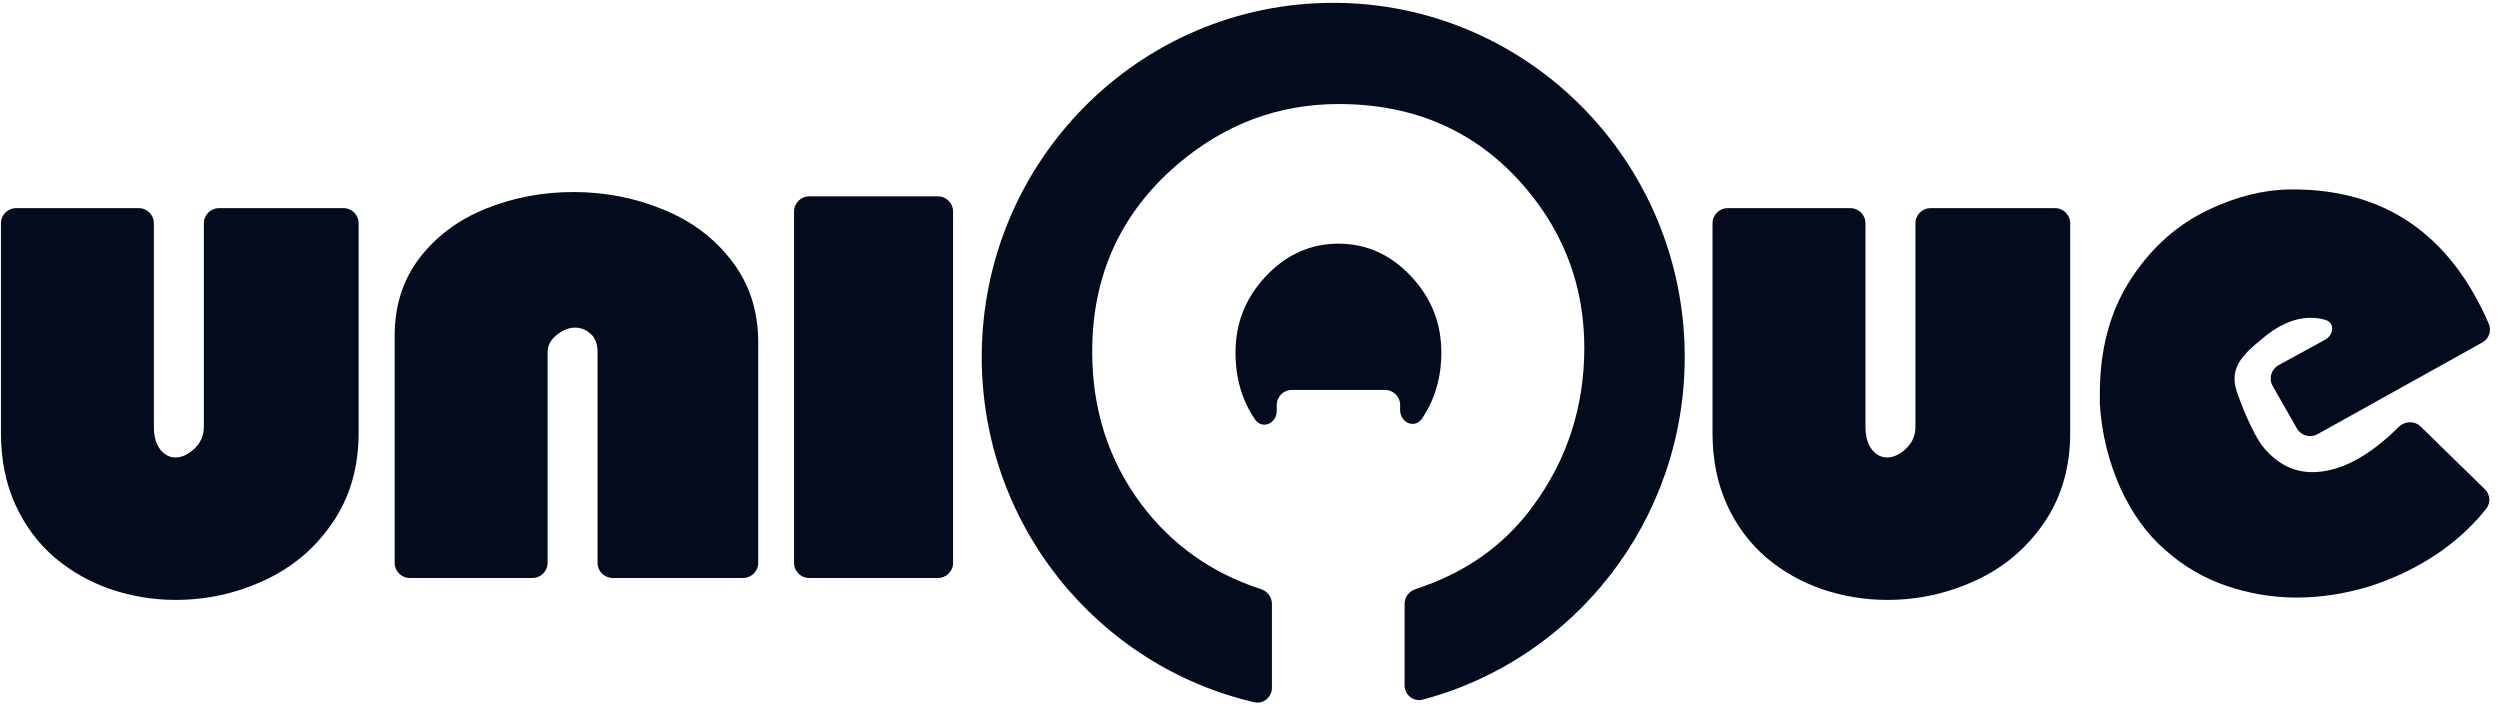
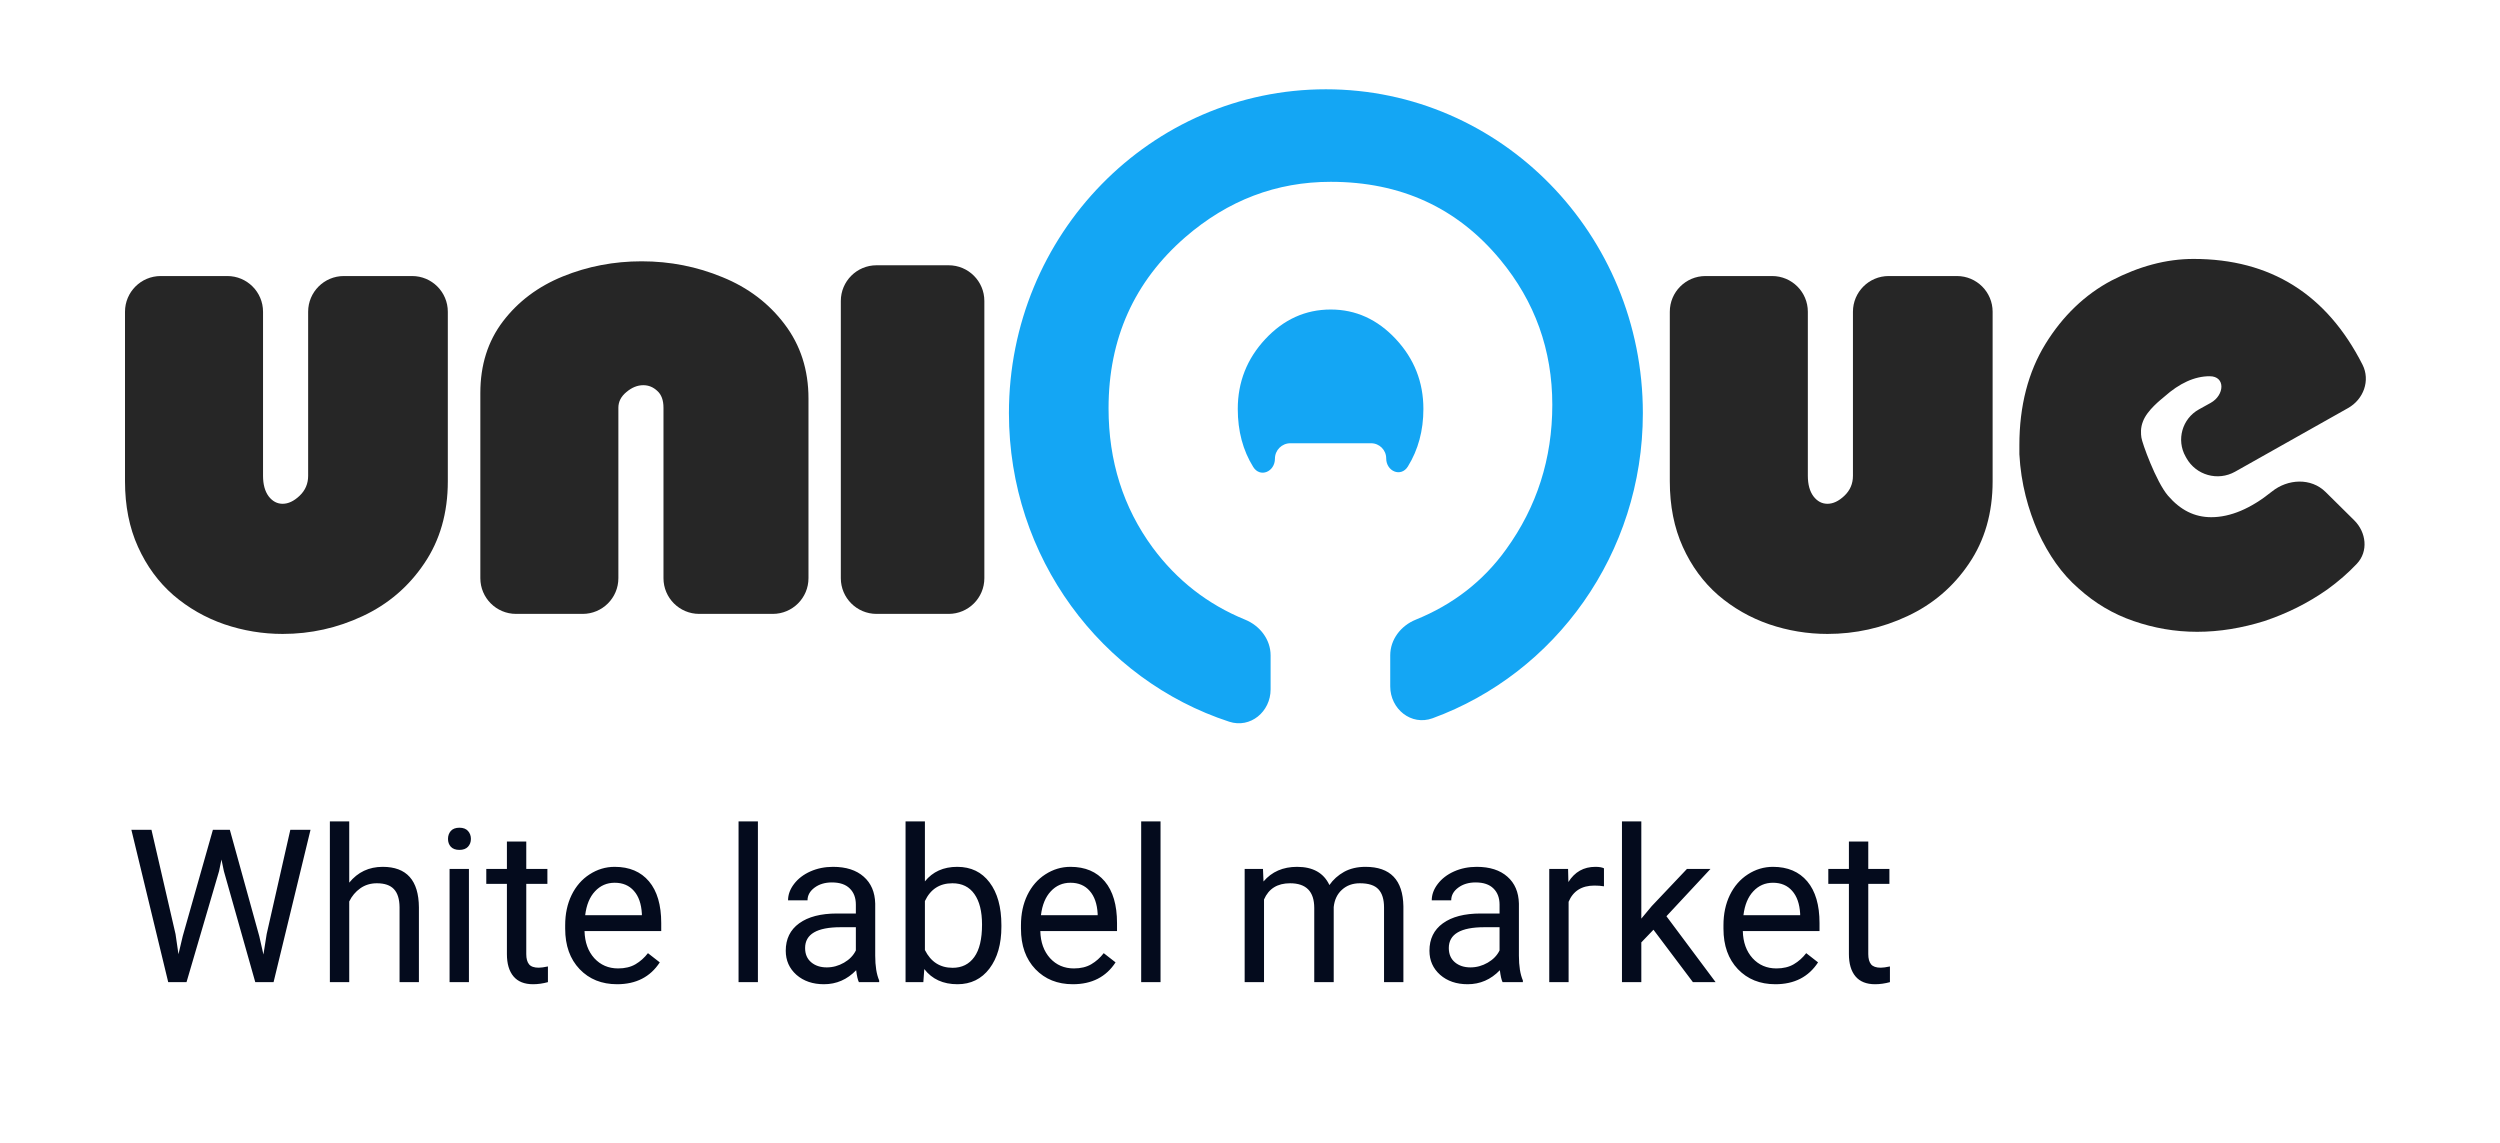
- <svg xmlns="http://www.w3.org/2000/svg" width="127" height="36" viewBox="0 0 127 36" fill="none">
-   <path fill-rule="evenodd" clip-rule="evenodd" d="M71.353 34.814C71.353 35.301 71.801 35.666 72.272 35.541C79.933 33.516 85.584 26.491 85.584 18.136C85.584 8.199 77.59 0.144 67.728 0.144C57.867 0.144 49.872 8.199 49.872 18.136C49.872 26.683 55.786 33.838 63.716 35.673C64.182 35.781 64.614 35.418 64.614 34.94V30.677C64.614 30.333 64.384 30.033 64.057 29.927C61.545 29.111 59.514 27.668 57.963 25.595C56.31 23.372 55.484 20.796 55.484 17.866C55.484 13.996 56.927 10.826 59.813 8.355C62.211 6.308 64.94 5.285 68.001 5.285C71.946 5.285 75.129 6.726 77.55 9.608C79.505 11.937 80.483 14.625 80.483 17.672C80.483 20.66 79.615 23.337 77.881 25.701C76.427 27.698 74.436 29.106 71.909 29.927C71.582 30.033 71.353 30.332 71.353 30.676V34.814ZM71.126 20.575C71.126 20.151 70.782 19.807 70.358 19.807H65.626C65.202 19.807 64.859 20.151 64.859 20.575V20.867C64.859 21.518 64.12 21.84 63.752 21.303C63.093 20.344 62.764 19.21 62.764 17.902C62.764 16.408 63.282 15.114 64.317 14.02C65.353 12.925 66.581 12.378 68.001 12.378C69.409 12.378 70.631 12.925 71.667 14.02C72.703 15.114 73.22 16.408 73.22 17.902C73.22 19.171 72.895 20.289 72.244 21.256C71.877 21.802 71.126 21.483 71.126 20.824V20.575Z" fill="#040B1D" />
-   <path d="M0.048 11.342C0.048 10.918 0.392 10.574 0.816 10.574H7.049C7.474 10.574 7.817 10.918 7.817 11.342V21.682C7.817 22.166 7.924 22.548 8.137 22.828C8.351 23.102 8.612 23.238 8.921 23.238C9.238 23.238 9.554 23.091 9.871 22.797C10.194 22.495 10.356 22.123 10.356 21.682V11.342C10.356 10.918 10.7 10.574 11.124 10.574H17.45C17.874 10.574 18.218 10.918 18.218 11.342V21.987C18.218 23.747 17.774 25.272 16.887 26.562C16.006 27.853 14.851 28.827 13.42 29.486C11.996 30.146 10.497 30.475 8.921 30.475C7.8 30.475 6.707 30.297 5.64 29.939C4.574 29.574 3.618 29.034 2.772 28.319C1.933 27.597 1.269 26.703 0.781 25.637C0.292 24.571 0.048 23.354 0.048 21.987V11.342Z" fill="#040B1D" />
-   <path d="M20.816 29.361C20.392 29.361 20.048 29.018 20.048 28.593V17.076C20.048 15.526 20.471 14.2 21.317 13.1C22.17 11.992 23.295 11.157 24.691 10.596C26.088 10.035 27.567 9.755 29.128 9.755C30.724 9.755 32.24 10.049 33.678 10.638C35.123 11.22 36.289 12.093 37.176 13.257C38.07 14.421 38.517 15.796 38.517 17.381V28.593C38.517 29.018 38.173 29.361 37.749 29.361H31.124C30.7 29.361 30.356 29.018 30.356 28.593V17.896C30.356 17.475 30.239 17.163 30.005 16.96C29.778 16.75 29.517 16.644 29.221 16.644C28.891 16.644 28.574 16.77 28.272 17.023C27.969 17.268 27.818 17.559 27.818 17.896V28.593C27.818 29.018 27.474 29.361 27.05 29.361H20.816Z" fill="#040B1D" />
-   <path d="M41.105 29.361C40.681 29.361 40.337 29.018 40.337 28.593V10.743C40.337 10.319 40.681 9.975 41.105 9.975H47.648C48.072 9.975 48.416 10.319 48.416 10.743V28.593C48.416 29.018 48.072 29.361 47.648 29.361H41.105Z" fill="#040B1D" />
-   <path d="M86.996 11.342C86.996 10.918 87.34 10.574 87.764 10.574H93.998C94.422 10.574 94.766 10.918 94.766 11.342V21.682C94.766 22.166 94.872 22.548 95.085 22.828C95.299 23.102 95.56 23.238 95.87 23.238C96.186 23.238 96.502 23.091 96.819 22.797C97.142 22.495 97.304 22.123 97.304 21.682V11.342C97.304 10.918 97.647 10.574 98.072 10.574H104.398C104.822 10.574 105.166 10.918 105.166 11.342V21.987C105.166 23.747 104.722 25.272 103.835 26.562C102.954 27.853 101.799 28.827 100.368 29.486C98.944 30.146 97.445 30.475 95.87 30.475C94.748 30.475 93.655 30.297 92.588 29.939C91.522 29.574 90.566 29.034 89.72 28.319C88.881 27.597 88.217 26.703 87.729 25.637C87.24 24.571 86.996 23.354 86.996 21.987V11.342Z" fill="#040B1D" />
-   <path d="M126.432 16.452C126.585 16.804 126.437 17.212 126.102 17.398L117.725 22.059C117.357 22.263 116.893 22.134 116.685 21.768L115.452 19.606C115.24 19.233 115.374 18.759 115.75 18.552L118.108 17.261C118.555 17.016 118.626 16.404 118.139 16.254C117.905 16.181 117.652 16.145 117.384 16.145C116.533 16.145 115.682 16.534 114.831 17.282C114.654 17.432 113.862 18.03 113.627 18.658C113.48 19.017 113.51 19.346 113.539 19.556C113.569 19.825 114.361 22.009 115.036 22.787C115.74 23.595 116.533 23.984 117.472 23.984C118.836 23.984 120.317 23.22 121.852 21.691C122.161 21.383 122.662 21.365 122.973 21.67L126.233 24.856C126.497 25.114 126.542 25.525 126.317 25.817C125.693 26.624 124.915 27.35 124.017 27.993C122.901 28.771 121.727 29.34 120.465 29.759C119.203 30.148 117.941 30.357 116.679 30.357C115.417 30.357 114.244 30.148 113.099 29.759C111.954 29.37 110.927 28.771 109.988 27.933C109.049 27.126 108.315 26.078 107.728 24.822C107.171 23.565 106.76 22.129 106.672 20.483C106.672 20.394 106.672 20.364 106.672 20.214C106.672 20.064 106.672 19.975 106.672 19.975C106.672 17.791 107.171 15.906 108.139 14.35C109.108 12.794 110.37 11.597 111.866 10.819C113.392 10.041 114.919 9.622 116.474 9.622C121.139 9.622 124.458 11.899 126.432 16.452Z" fill="#040B1D" />
+ <svg xmlns="http://www.w3.org/2000/svg" width="140" height="64" viewBox="0 0 140 64" fill="none">
+   <path d="M9.83 52.31L9.994 53.435L10.234 52.422L11.922 46.469H12.871L14.518 52.422L14.752 53.453L14.934 52.305L16.258 46.469H17.389L15.32 55H14.295L12.537 48.783L12.402 48.133L12.268 48.783L10.445 55H9.42L7.357 46.469H8.482L9.83 52.31ZM19.557 49.428C20.037 48.838 20.662 48.543 21.432 48.543C22.771 48.543 23.447 49.299 23.459 50.81V55H22.375V50.805C22.371 50.348 22.266 50.01 22.059 49.791C21.855 49.572 21.537 49.463 21.104 49.463C20.752 49.463 20.443 49.557 20.178 49.744C19.912 49.932 19.705 50.178 19.557 50.482V55H18.473V46H19.557V49.428ZM26.26 55H25.176V48.66H26.26V55ZM25.088 46.978C25.088 46.803 25.141 46.654 25.246 46.533C25.355 46.412 25.516 46.352 25.727 46.352C25.938 46.352 26.098 46.412 26.207 46.533C26.316 46.654 26.371 46.803 26.371 46.978C26.371 47.154 26.316 47.301 26.207 47.418C26.098 47.535 25.938 47.594 25.727 47.594C25.516 47.594 25.355 47.535 25.246 47.418C25.141 47.301 25.088 47.154 25.088 46.978ZM29.471 47.125V48.66H30.654V49.498H29.471V53.43C29.471 53.684 29.523 53.875 29.629 54.004C29.734 54.129 29.914 54.191 30.168 54.191C30.293 54.191 30.465 54.168 30.684 54.121V55C30.398 55.078 30.121 55.117 29.852 55.117C29.367 55.117 29.002 54.971 28.756 54.678C28.51 54.385 28.387 53.969 28.387 53.43V49.498H27.232V48.66H28.387V47.125H29.471ZM34.557 55.117C33.697 55.117 32.998 54.836 32.459 54.273C31.92 53.707 31.65 52.951 31.65 52.006V51.807C31.65 51.178 31.77 50.617 32.008 50.125C32.25 49.629 32.586 49.242 33.016 48.965C33.449 48.684 33.918 48.543 34.422 48.543C35.246 48.543 35.887 48.815 36.344 49.357C36.801 49.9 37.029 50.678 37.029 51.69V52.141H32.734C32.75 52.766 32.932 53.272 33.279 53.658C33.631 54.041 34.076 54.232 34.615 54.232C34.998 54.232 35.322 54.154 35.588 53.998C35.853 53.842 36.086 53.635 36.285 53.377L36.947 53.893C36.416 54.709 35.619 55.117 34.557 55.117ZM34.422 49.434C33.984 49.434 33.617 49.594 33.32 49.914C33.023 50.23 32.84 50.676 32.77 51.25H35.945V51.168C35.914 50.617 35.766 50.191 35.5 49.891C35.234 49.586 34.875 49.434 34.422 49.434ZM42.443 55H41.359V46H42.443V55ZM48.098 55C48.035 54.875 47.984 54.652 47.945 54.332C47.441 54.855 46.84 55.117 46.141 55.117C45.516 55.117 45.002 54.941 44.6 54.59C44.201 54.234 44.002 53.785 44.002 53.242C44.002 52.582 44.252 52.07 44.752 51.707C45.256 51.34 45.963 51.156 46.873 51.156H47.928V50.658C47.928 50.279 47.815 49.978 47.588 49.756C47.361 49.529 47.027 49.416 46.586 49.416C46.199 49.416 45.875 49.514 45.613 49.709C45.352 49.904 45.221 50.141 45.221 50.418H44.131C44.131 50.102 44.242 49.797 44.465 49.504C44.691 49.207 44.996 48.973 45.379 48.801C45.766 48.629 46.19 48.543 46.65 48.543C47.381 48.543 47.953 48.727 48.367 49.094C48.781 49.457 48.996 49.959 49.012 50.6V53.518C49.012 54.1 49.086 54.562 49.234 54.906V55H48.098ZM46.299 54.174C46.639 54.174 46.961 54.086 47.266 53.91C47.57 53.734 47.791 53.506 47.928 53.225V51.924H47.078C45.75 51.924 45.086 52.312 45.086 53.09C45.086 53.43 45.199 53.695 45.426 53.887C45.652 54.078 45.943 54.174 46.299 54.174ZM56.078 51.9C56.078 52.869 55.855 53.648 55.41 54.238C54.965 54.824 54.367 55.117 53.617 55.117C52.816 55.117 52.197 54.834 51.76 54.268L51.707 55H50.711V46H51.795V49.357C52.232 48.815 52.836 48.543 53.605 48.543C54.375 48.543 54.978 48.834 55.416 49.416C55.857 49.998 56.078 50.795 56.078 51.807V51.9ZM54.994 51.777C54.994 51.039 54.852 50.469 54.566 50.066C54.281 49.664 53.871 49.463 53.336 49.463C52.621 49.463 52.107 49.795 51.795 50.459V53.201C52.127 53.865 52.645 54.197 53.348 54.197C53.867 54.197 54.272 53.996 54.56 53.594C54.85 53.191 54.994 52.586 54.994 51.777ZM60.08 55.117C59.221 55.117 58.522 54.836 57.982 54.273C57.443 53.707 57.174 52.951 57.174 52.006V51.807C57.174 51.178 57.293 50.617 57.531 50.125C57.773 49.629 58.109 49.242 58.539 48.965C58.973 48.684 59.441 48.543 59.945 48.543C60.77 48.543 61.41 48.815 61.867 49.357C62.324 49.9 62.553 50.678 62.553 51.69V52.141H58.258C58.273 52.766 58.455 53.272 58.803 53.658C59.154 54.041 59.6 54.232 60.139 54.232C60.522 54.232 60.846 54.154 61.111 53.998C61.377 53.842 61.609 53.635 61.809 53.377L62.471 53.893C61.94 54.709 61.143 55.117 60.08 55.117ZM59.945 49.434C59.508 49.434 59.141 49.594 58.844 49.914C58.547 50.23 58.363 50.676 58.293 51.25H61.469V51.168C61.438 50.617 61.289 50.191 61.023 49.891C60.758 49.586 60.398 49.434 59.945 49.434ZM64.99 55H63.906V46H64.99V55ZM70.727 48.66L70.756 49.363C71.221 48.816 71.848 48.543 72.637 48.543C73.523 48.543 74.127 48.883 74.447 49.562C74.658 49.258 74.932 49.012 75.268 48.824C75.607 48.637 76.008 48.543 76.469 48.543C77.859 48.543 78.566 49.279 78.59 50.752V55H77.506V50.816C77.506 50.363 77.402 50.025 77.195 49.803C76.988 49.576 76.641 49.463 76.152 49.463C75.75 49.463 75.416 49.584 75.15 49.826C74.885 50.065 74.731 50.387 74.688 50.793V55H73.598V50.846C73.598 49.924 73.147 49.463 72.244 49.463C71.533 49.463 71.047 49.766 70.785 50.371V55H69.701V48.66H70.727ZM84.144 55C84.082 54.875 84.031 54.652 83.992 54.332C83.488 54.855 82.887 55.117 82.188 55.117C81.562 55.117 81.049 54.941 80.647 54.59C80.248 54.234 80.049 53.785 80.049 53.242C80.049 52.582 80.299 52.07 80.799 51.707C81.303 51.34 82.01 51.156 82.92 51.156H83.975V50.658C83.975 50.279 83.861 49.978 83.635 49.756C83.408 49.529 83.074 49.416 82.633 49.416C82.246 49.416 81.922 49.514 81.66 49.709C81.398 49.904 81.268 50.141 81.268 50.418H80.178C80.178 50.102 80.289 49.797 80.512 49.504C80.738 49.207 81.043 48.973 81.426 48.801C81.812 48.629 82.236 48.543 82.697 48.543C83.428 48.543 84 48.727 84.414 49.094C84.828 49.457 85.043 49.959 85.059 50.6V53.518C85.059 54.1 85.133 54.562 85.281 54.906V55H84.144ZM82.346 54.174C82.686 54.174 83.008 54.086 83.312 53.91C83.617 53.734 83.838 53.506 83.975 53.225V51.924H83.125C81.797 51.924 81.133 52.312 81.133 53.09C81.133 53.43 81.246 53.695 81.473 53.887C81.699 54.078 81.99 54.174 82.346 54.174ZM89.822 49.633C89.658 49.605 89.481 49.592 89.289 49.592C88.578 49.592 88.096 49.895 87.842 50.5V55H86.758V48.66H87.812L87.83 49.393C88.186 48.826 88.689 48.543 89.342 48.543C89.553 48.543 89.713 48.57 89.822 48.625V49.633ZM92.594 52.065L91.914 52.773V55H90.83V46H91.914V51.443L92.494 50.746L94.469 48.66H95.787L93.32 51.309L96.074 55H94.803L92.594 52.065ZM99.42 55.117C98.561 55.117 97.861 54.836 97.322 54.273C96.783 53.707 96.514 52.951 96.514 52.006V51.807C96.514 51.178 96.633 50.617 96.871 50.125C97.113 49.629 97.449 49.242 97.879 48.965C98.312 48.684 98.781 48.543 99.285 48.543C100.109 48.543 100.75 48.815 101.207 49.357C101.664 49.9 101.893 50.678 101.893 51.69V52.141H97.598C97.613 52.766 97.795 53.272 98.143 53.658C98.494 54.041 98.939 54.232 99.478 54.232C99.861 54.232 100.186 54.154 100.451 53.998C100.717 53.842 100.949 53.635 101.148 53.377L101.811 53.893C101.279 54.709 100.482 55.117 99.42 55.117ZM99.285 49.434C98.848 49.434 98.481 49.594 98.184 49.914C97.887 50.23 97.703 50.676 97.633 51.25H100.809V51.168C100.777 50.617 100.629 50.191 100.363 49.891C100.098 49.586 99.738 49.434 99.285 49.434ZM104.623 47.125V48.66H105.807V49.498H104.623V53.43C104.623 53.684 104.676 53.875 104.781 54.004C104.887 54.129 105.066 54.191 105.32 54.191C105.445 54.191 105.617 54.168 105.836 54.121V55C105.551 55.078 105.273 55.117 105.004 55.117C104.52 55.117 104.154 54.971 103.908 54.678C103.662 54.385 103.539 53.969 103.539 53.43V49.498H102.385V48.66H103.539V47.125H104.623Z" fill="#040B1D" />
+   <path fill-rule="evenodd" clip-rule="evenodd" d="M77.853 38.436C77.853 39.706 79.028 40.658 80.221 40.223C87.087 37.717 92 31.014 92 23.137C92 13.12 84.053 5 74.25 5C64.447 5 56.5 13.12 56.5 23.137C56.5 31.226 61.681 38.077 68.837 40.416C70.022 40.803 71.154 39.855 71.154 38.608V36.703C71.154 35.809 70.554 35.039 69.727 34.701C67.629 33.844 65.901 32.496 64.543 30.657C62.9 28.415 62.079 25.818 62.079 22.865C62.079 18.964 63.513 15.768 66.382 13.277C68.766 11.214 71.478 10.182 74.521 10.182C78.443 10.182 81.607 11.635 84.013 14.54C85.957 16.888 86.929 19.598 86.929 22.67C86.929 25.682 86.067 28.38 84.343 30.763C83.069 32.537 81.381 33.85 79.279 34.703C78.451 35.038 77.853 35.808 77.853 36.7V38.436ZM77.627 25.669C77.627 25.201 77.248 24.822 76.78 24.822H72.26C71.784 24.822 71.397 25.208 71.397 25.684C71.397 26.419 70.567 26.773 70.18 26.149C69.603 25.221 69.315 24.139 69.315 22.901C69.315 21.395 69.83 20.09 70.859 18.987C71.889 17.884 73.11 17.333 74.521 17.333C75.921 17.333 77.136 17.884 78.165 18.987C79.195 20.09 79.71 21.395 79.71 22.901C79.71 24.111 79.42 25.186 78.841 26.124C78.457 26.744 77.627 26.398 77.627 25.669Z" fill="#14A6F4" />
+   <path d="M7 17.458C7 16.354 7.895 15.458 9 15.458H12.73C13.835 15.458 14.73 16.354 14.73 17.458V26.644C14.73 27.131 14.836 27.516 15.048 27.799C15.261 28.074 15.521 28.212 15.829 28.212C16.143 28.212 16.458 28.064 16.773 27.767C17.095 27.463 17.256 27.089 17.256 26.644V17.458C17.256 16.354 18.151 15.458 19.256 15.458H23.078C24.183 15.458 25.078 16.354 25.078 17.458V26.951C25.078 28.724 24.637 30.26 23.754 31.559C22.878 32.859 21.728 33.84 20.305 34.504C18.888 35.168 17.396 35.5 15.829 35.5C14.713 35.5 13.625 35.32 12.564 34.96C11.503 34.593 10.552 34.049 9.71 33.328C8.875 32.601 8.215 31.701 7.729 30.627C7.243 29.554 7 28.329 7 26.951V17.458Z" fill="#262626" />
+   <path d="M28.899 34.378C27.795 34.378 26.899 33.483 26.899 32.378V22.006C26.899 20.445 27.32 19.11 28.162 18.002C29.011 16.886 30.13 16.045 31.519 15.48C32.908 14.915 34.38 14.633 35.933 14.633C37.521 14.633 39.03 14.93 40.46 15.523C41.898 16.109 43.058 16.988 43.94 18.16C44.83 19.333 45.275 20.717 45.275 22.313V32.378C45.275 33.483 44.38 34.378 43.275 34.378H39.155C38.05 34.378 37.155 33.483 37.155 32.378V22.832C37.155 22.408 37.038 22.094 36.806 21.889C36.58 21.677 36.32 21.571 36.026 21.571C35.697 21.571 35.382 21.698 35.081 21.953C34.78 22.2 34.629 22.493 34.629 22.832V32.378C34.629 33.483 33.734 34.378 32.629 34.378H28.899Z" fill="#262626" />
+   <path d="M49.086 34.378C47.981 34.378 47.086 33.483 47.086 32.378V16.855C47.086 15.751 47.981 14.855 49.086 14.855H53.124C54.228 14.855 55.124 15.751 55.124 16.855V32.378C55.124 33.483 54.228 34.378 53.124 34.378H49.086Z" fill="#262626" />
+   <path d="M93.509 17.458C93.509 16.354 94.404 15.458 95.509 15.458H99.239C100.344 15.458 101.239 16.354 101.239 17.458V26.644C101.239 27.131 101.345 27.516 101.557 27.799C101.77 28.074 102.03 28.212 102.338 28.212C102.653 28.212 102.967 28.064 103.282 27.767C103.604 27.463 103.765 27.089 103.765 26.644V17.458C103.765 16.354 104.66 15.458 105.765 15.458H109.587C110.692 15.458 111.587 16.354 111.587 17.458V26.951C111.587 28.724 111.146 30.26 110.263 31.559C109.387 32.859 108.237 33.84 106.814 34.504C105.397 35.168 103.905 35.5 102.338 35.5C101.222 35.5 100.134 35.32 99.073 34.96C98.012 34.593 97.061 34.049 96.219 33.328C95.384 32.601 94.724 31.701 94.238 30.627C93.752 29.554 93.509 28.329 93.509 26.951V17.458Z" fill="#262626" />
+   <path d="M132.3 20.421C132.749 21.307 132.359 22.364 131.493 22.851L125.165 26.415C124.202 26.957 122.983 26.616 122.441 25.654L122.393 25.568C121.866 24.633 122.201 23.447 123.14 22.926L123.797 22.562C124.58 22.128 124.638 21.069 123.743 21.069C122.897 21.069 122.05 21.46 121.203 22.214C121.028 22.364 120.239 22.967 120.006 23.6C119.86 23.961 119.889 24.293 119.918 24.503C119.947 24.775 120.736 26.974 121.407 27.758C122.108 28.571 122.897 28.963 123.831 28.963C124.9 28.963 126.041 28.485 127.223 27.53C128.114 26.811 129.419 26.746 130.233 27.551L131.837 29.138C132.514 29.808 132.638 30.876 131.985 31.569C131.5 32.084 130.949 32.561 130.343 33.001C129.233 33.784 128.065 34.356 126.81 34.778C125.554 35.17 124.298 35.381 123.043 35.381C121.787 35.381 120.619 35.17 119.48 34.778C118.341 34.387 117.319 33.784 116.385 32.94C115.451 32.127 114.721 31.072 114.137 29.807C113.582 28.541 113.173 27.095 113.085 25.438C113.085 25.347 113.085 25.317 113.085 25.166C113.085 25.016 113.085 24.925 113.085 24.925C113.085 22.726 113.582 20.828 114.545 19.261C115.509 17.694 116.765 16.489 118.254 15.705C119.772 14.922 121.291 14.5 122.838 14.5C127.144 14.5 130.298 16.474 132.3 20.421Z" fill="#262626" />
</svg>
